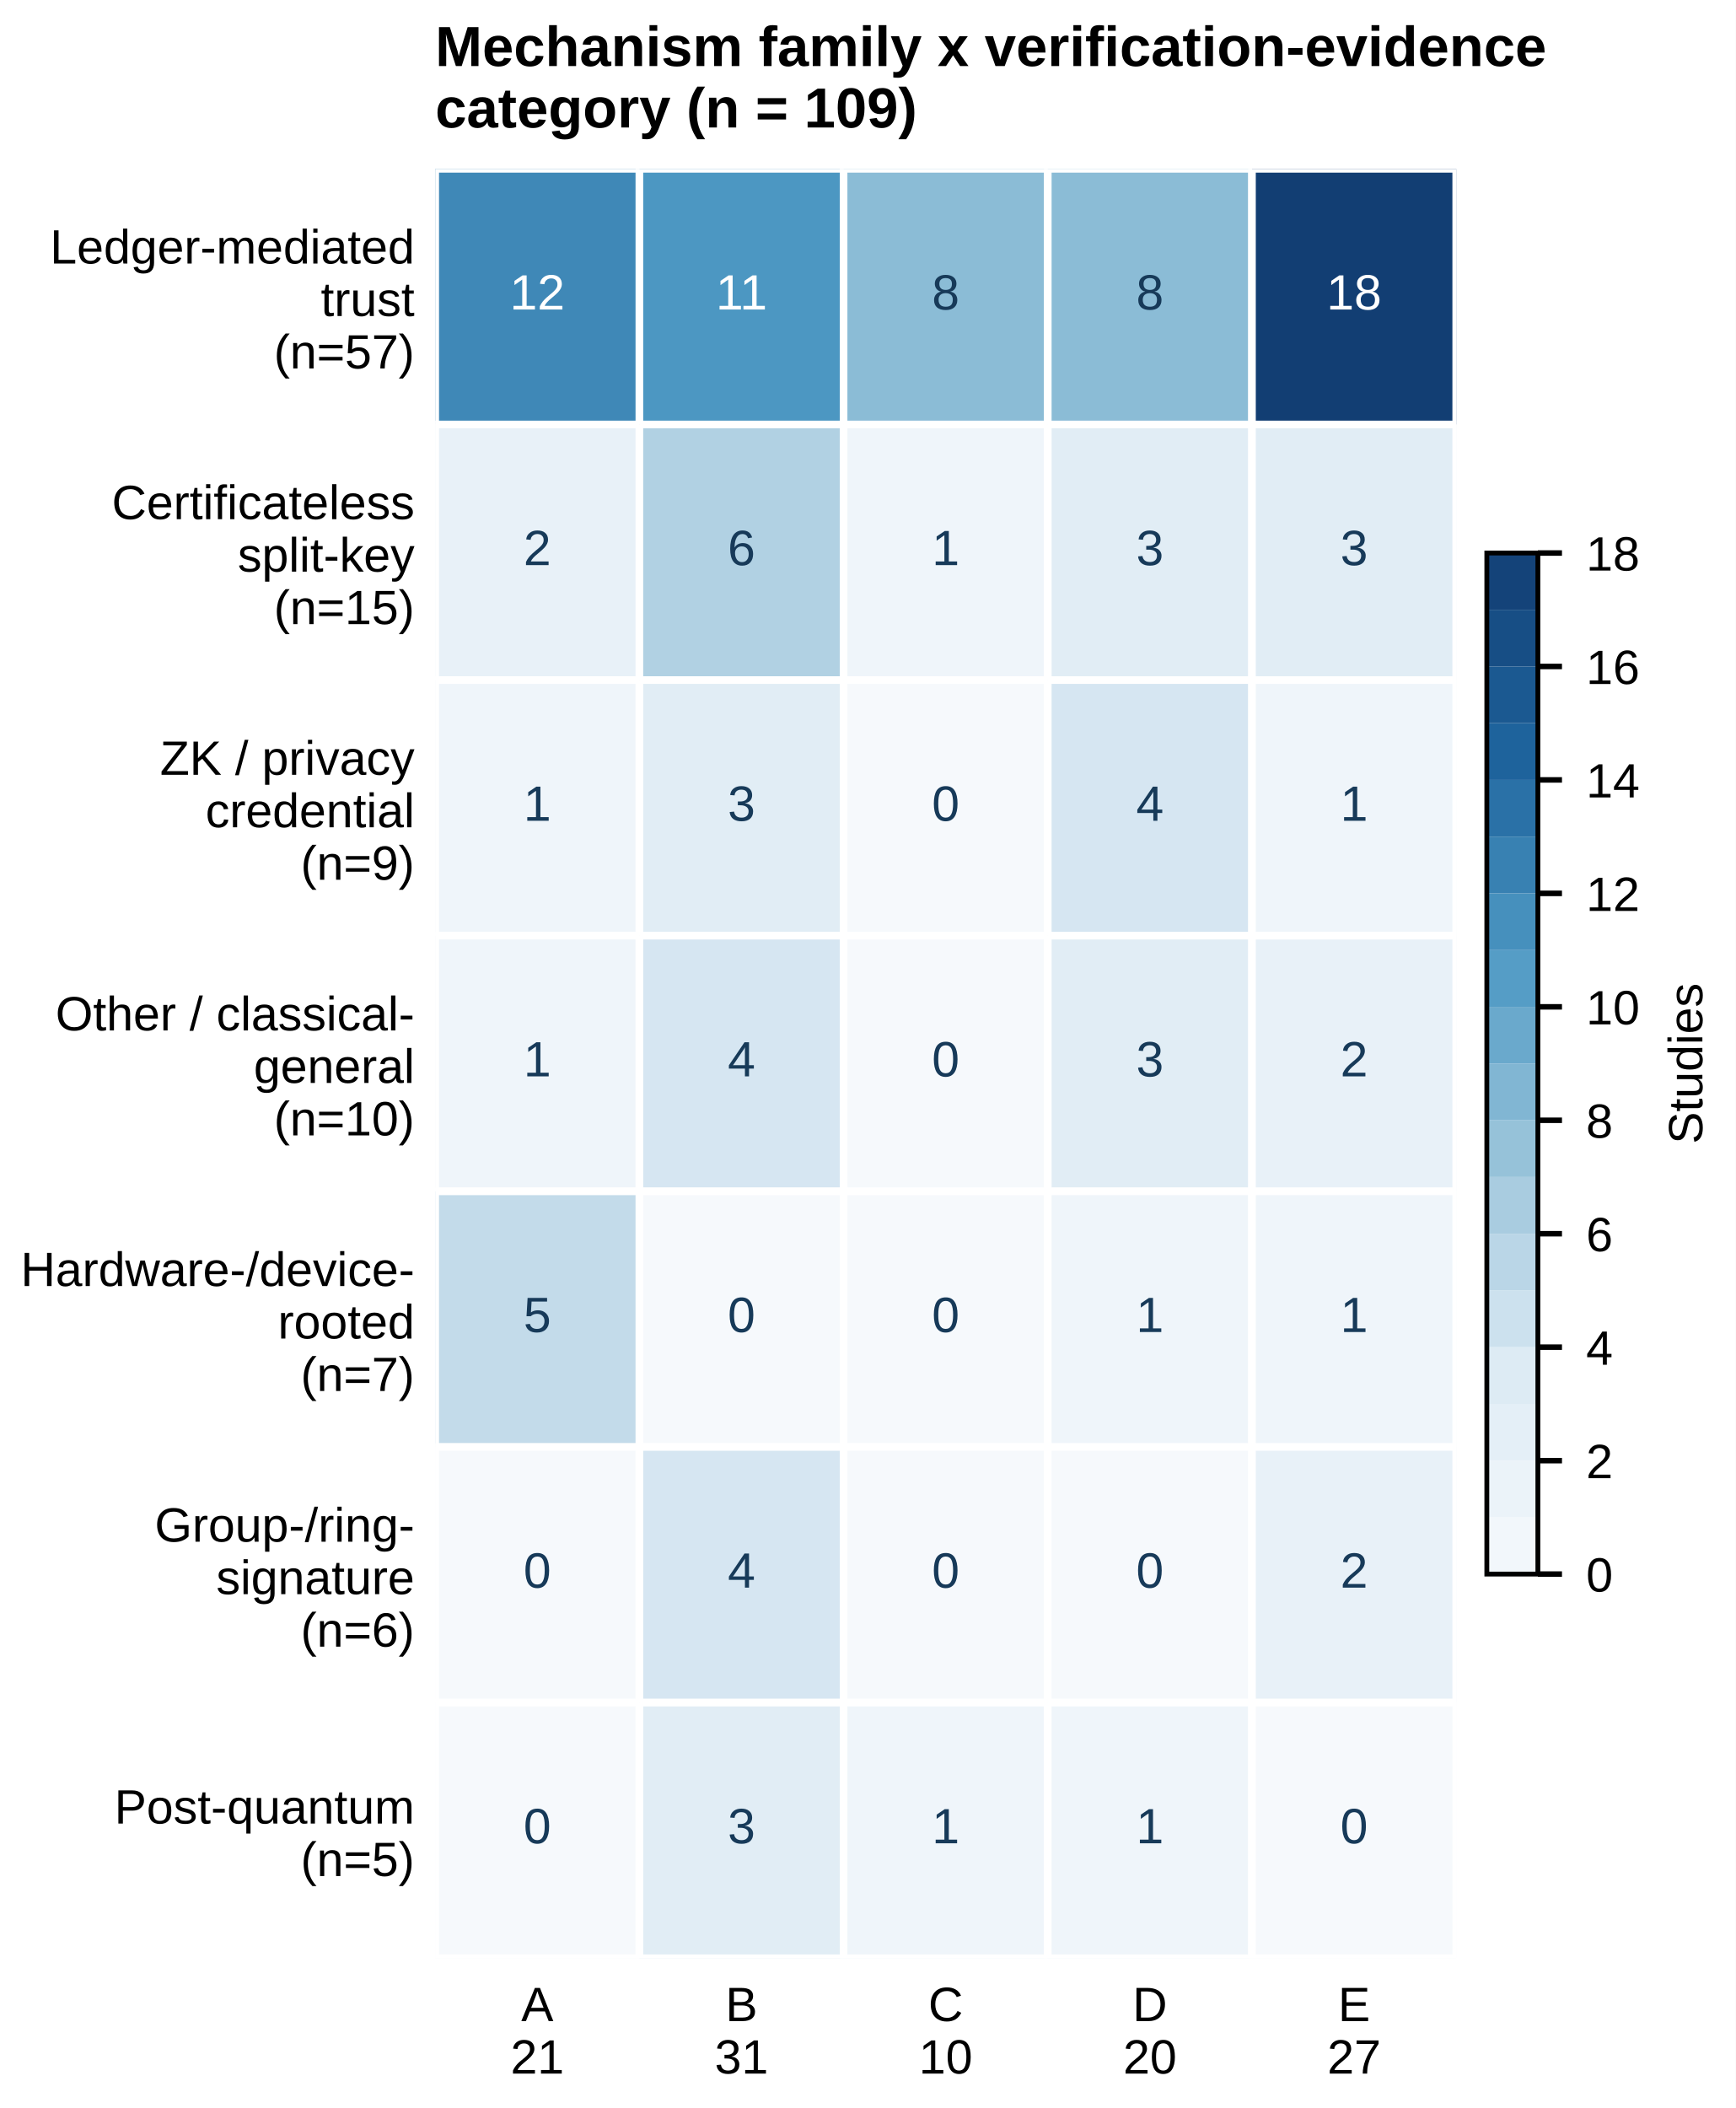
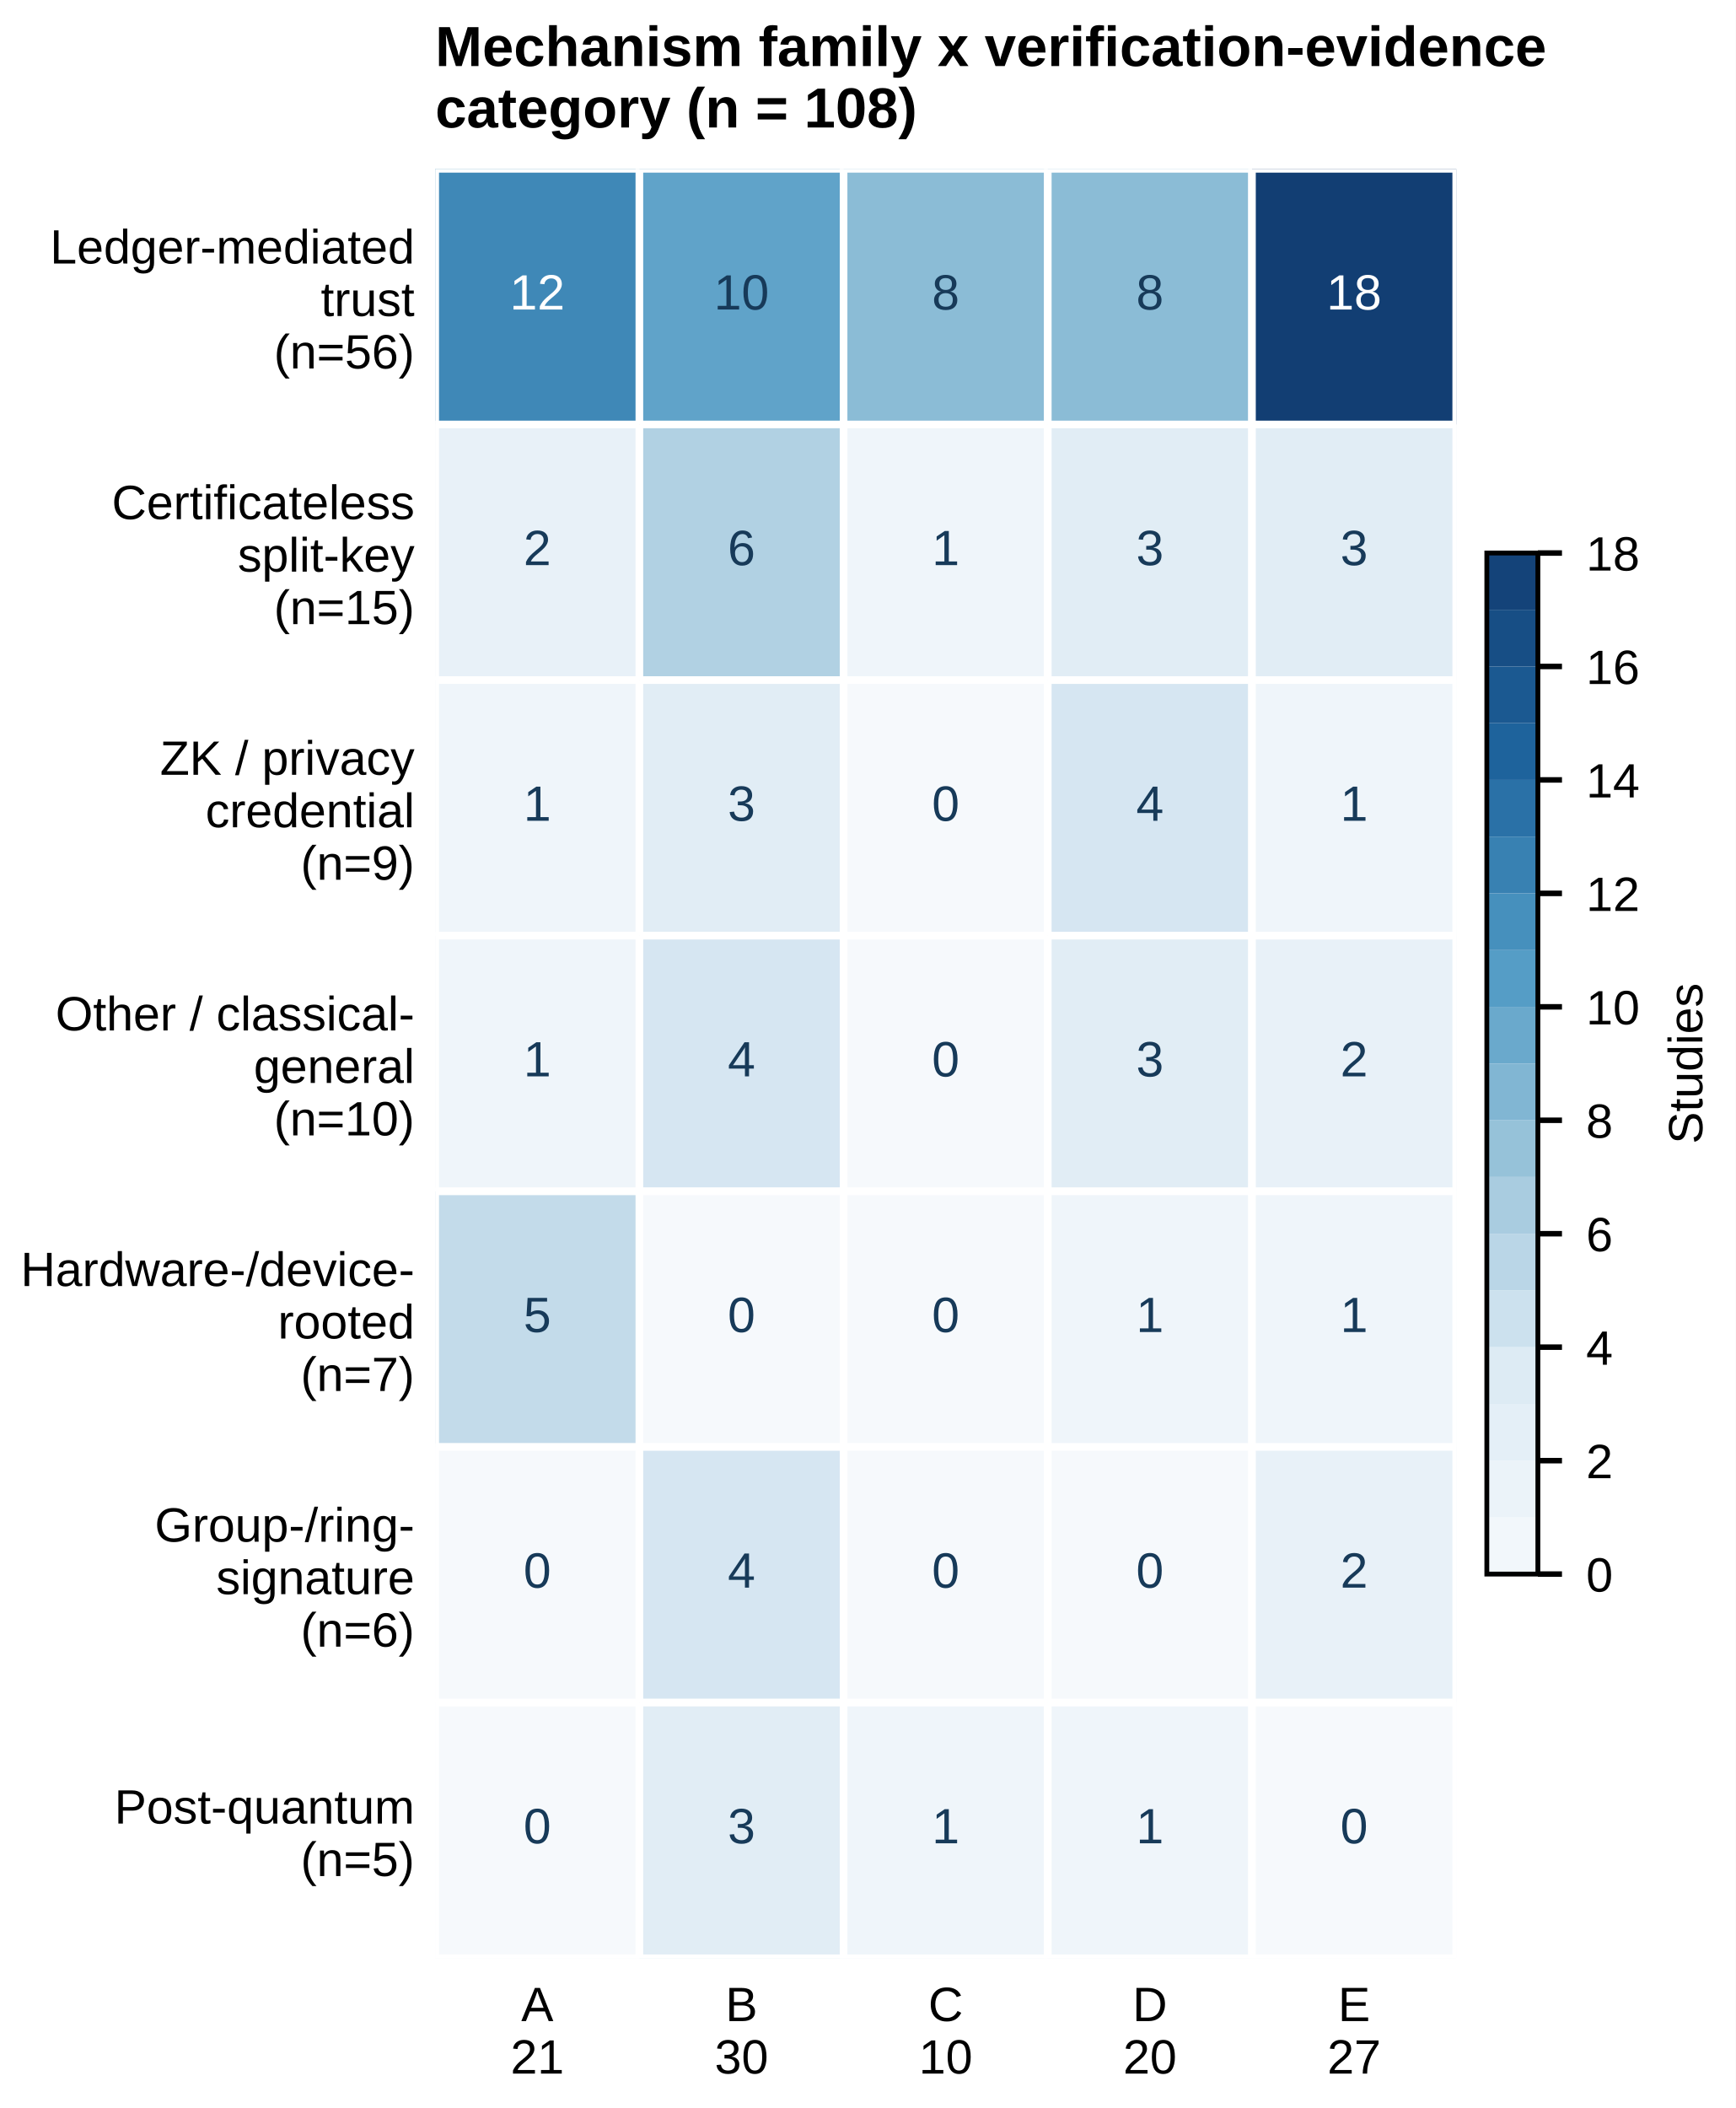
<svg xmlns="http://www.w3.org/2000/svg" xmlns:xlink="http://www.w3.org/1999/xlink" width="252pt" height="306pt" viewBox="0 0 252 306" version="1.1">
  <defs>
    <style type="text/css">*{stroke-linejoin: round; stroke-linecap: butt}</style>
  </defs>
  <g id="figure_1">
    <g id="patch_1">
      <path d="M 0 306  L 252 306  L 252 0  L 0 0  z " style="fill: #ffffff" />
    </g>
    <g id="axes_1">
      <g id="patch_2">
        <path d="M 63.183 284.262  L 211.401 284.262  L 211.401 24.51  L 63.183 24.51  z " style="fill: #ffffff" />
      </g>
      <g id="QuadMesh_1">
-         <path d="M 63.183 24.51  L 92.826 24.51  L 92.826 61.617  L 63.183 61.617  L 63.183 24.51  " clip-path="url(#p110457759c)" style="fill: #3f88b7; stroke: #ffffff; stroke-width: 1.1" />
-         <path d="M 92.826 24.51  L 122.47 24.51  L 122.47 61.617  L 92.826 61.617  L 92.826 24.51  " clip-path="url(#p110457759c)" style="fill: #4c97c2; stroke: #ffffff; stroke-width: 1.1" />
-         <path d="M 122.47 24.51  L 152.114 24.51  L 152.114 61.617  L 122.47 61.617  L 122.47 24.51  " clip-path="url(#p110457759c)" style="fill: #8bbcd6; stroke: #ffffff; stroke-width: 1.1" />
-         <path d="M 152.114 24.51  L 181.757 24.51  L 181.757 61.617  L 152.114 61.617  L 152.114 24.51  " clip-path="url(#p110457759c)" style="fill: #8bbcd6; stroke: #ffffff; stroke-width: 1.1" />
-         <path d="M 181.757 24.51  L 211.401 24.51  L 211.401 61.617  L 181.757 61.617  L 181.757 24.51  " clip-path="url(#p110457759c)" style="fill: #123e73; stroke: #ffffff; stroke-width: 1.1" />
-         <path d="M 63.183 61.617  L 92.826 61.617  L 92.826 98.725  L 63.183 98.725  L 63.183 61.617  " clip-path="url(#p110457759c)" style="fill: #e8f1f8; stroke: #ffffff; stroke-width: 1.1" />
-         <path d="M 92.826 61.617  L 122.47 61.617  L 122.47 98.725  L 92.826 98.725  L 92.826 61.617  " clip-path="url(#p110457759c)" style="fill: #b1d1e3; stroke: #ffffff; stroke-width: 1.1" />
-         <path d="M 122.47 61.617  L 152.114 61.617  L 152.114 98.725  L 122.47 98.725  L 122.47 61.617  " clip-path="url(#p110457759c)" style="fill: #eff5fa; stroke: #ffffff; stroke-width: 1.1" />
-         <path d="M 152.114 61.617  L 181.757 61.617  L 181.757 98.725  L 152.114 98.725  L 152.114 61.617  " clip-path="url(#p110457759c)" style="fill: #e1edf5; stroke: #ffffff; stroke-width: 1.1" />
-         <path d="M 181.757 61.617  L 211.401 61.617  L 211.401 98.725  L 181.757 98.725  L 181.757 61.617  " clip-path="url(#p110457759c)" style="fill: #e1edf5; stroke: #ffffff; stroke-width: 1.1" />
-         <path d="M 63.183 98.725  L 92.826 98.725  L 92.826 135.832  L 63.183 135.832  L 63.183 98.725  " clip-path="url(#p110457759c)" style="fill: #eff5fa; stroke: #ffffff; stroke-width: 1.1" />
-         <path d="M 92.826 98.725  L 122.47 98.725  L 122.47 135.832  L 92.826 135.832  L 92.826 98.725  " clip-path="url(#p110457759c)" style="fill: #e1edf5; stroke: #ffffff; stroke-width: 1.1" />
-         <path d="M 122.47 98.725  L 152.114 98.725  L 152.114 135.832  L 122.47 135.832  L 122.47 98.725  " clip-path="url(#p110457759c)" style="fill: #f6f9fc; stroke: #ffffff; stroke-width: 1.1" />
-         <path d="M 152.114 98.725  L 181.757 98.725  L 181.757 135.832  L 152.114 135.832  L 152.114 98.725  " clip-path="url(#p110457759c)" style="fill: #d6e6f2; stroke: #ffffff; stroke-width: 1.1" />
-         <path d="M 181.757 98.725  L 211.401 98.725  L 211.401 135.832  L 181.757 135.832  L 181.757 98.725  " clip-path="url(#p110457759c)" style="fill: #eff5fa; stroke: #ffffff; stroke-width: 1.1" />
-         <path d="M 63.183 135.832  L 92.826 135.832  L 92.826 172.94  L 63.183 172.94  L 63.183 135.832  " clip-path="url(#p110457759c)" style="fill: #eff5fa; stroke: #ffffff; stroke-width: 1.1" />
-         <path d="M 92.826 135.832  L 122.47 135.832  L 122.47 172.94  L 92.826 172.94  L 92.826 135.832  " clip-path="url(#p110457759c)" style="fill: #d6e6f2; stroke: #ffffff; stroke-width: 1.1" />
-         <path d="M 122.47 135.832  L 152.114 135.832  L 152.114 172.94  L 122.47 172.94  L 122.47 135.832  " clip-path="url(#p110457759c)" style="fill: #f6f9fc; stroke: #ffffff; stroke-width: 1.1" />
-         <path d="M 152.114 135.832  L 181.757 135.832  L 181.757 172.94  L 152.114 172.94  L 152.114 135.832  " clip-path="url(#p110457759c)" style="fill: #e1edf5; stroke: #ffffff; stroke-width: 1.1" />
-         <path d="M 181.757 135.832  L 211.401 135.832  L 211.401 172.94  L 181.757 172.94  L 181.757 135.832  " clip-path="url(#p110457759c)" style="fill: #e8f1f8; stroke: #ffffff; stroke-width: 1.1" />
-         <path d="M 63.183 172.94  L 92.826 172.94  L 92.826 210.047  L 63.183 210.047  L 63.183 172.94  " clip-path="url(#p110457759c)" style="fill: #c3dbea; stroke: #ffffff; stroke-width: 1.1" />
-         <path d="M 92.826 172.94  L 122.47 172.94  L 122.47 210.047  L 92.826 210.047  L 92.826 172.94  " clip-path="url(#p110457759c)" style="fill: #f6f9fc; stroke: #ffffff; stroke-width: 1.1" />
-         <path d="M 122.47 172.94  L 152.114 172.94  L 152.114 210.047  L 122.47 210.047  L 122.47 172.94  " clip-path="url(#p110457759c)" style="fill: #f6f9fc; stroke: #ffffff; stroke-width: 1.1" />
-         <path d="M 152.114 172.94  L 181.757 172.94  L 181.757 210.047  L 152.114 210.047  L 152.114 172.94  " clip-path="url(#p110457759c)" style="fill: #eff5fa; stroke: #ffffff; stroke-width: 1.1" />
-         <path d="M 181.757 172.94  L 211.401 172.94  L 211.401 210.047  L 181.757 210.047  L 181.757 172.94  " clip-path="url(#p110457759c)" style="fill: #eff5fa; stroke: #ffffff; stroke-width: 1.1" />
-         <path d="M 63.183 210.047  L 92.826 210.047  L 92.826 247.155  L 63.183 247.155  L 63.183 210.047  " clip-path="url(#p110457759c)" style="fill: #f6f9fc; stroke: #ffffff; stroke-width: 1.1" />
-         <path d="M 92.826 210.047  L 122.47 210.047  L 122.47 247.155  L 92.826 247.155  L 92.826 210.047  " clip-path="url(#p110457759c)" style="fill: #d6e6f2; stroke: #ffffff; stroke-width: 1.1" />
-         <path d="M 122.47 210.047  L 152.114 210.047  L 152.114 247.155  L 122.47 247.155  L 122.47 210.047  " clip-path="url(#p110457759c)" style="fill: #f6f9fc; stroke: #ffffff; stroke-width: 1.1" />
-         <path d="M 152.114 210.047  L 181.757 210.047  L 181.757 247.155  L 152.114 247.155  L 152.114 210.047  " clip-path="url(#p110457759c)" style="fill: #f6f9fc; stroke: #ffffff; stroke-width: 1.1" />
-         <path d="M 181.757 210.047  L 211.401 210.047  L 211.401 247.155  L 181.757 247.155  L 181.757 210.047  " clip-path="url(#p110457759c)" style="fill: #e8f1f8; stroke: #ffffff; stroke-width: 1.1" />
-         <path d="M 63.183 247.155  L 92.826 247.155  L 92.826 284.262  L 63.183 284.262  L 63.183 247.155  " clip-path="url(#p110457759c)" style="fill: #f6f9fc; stroke: #ffffff; stroke-width: 1.1" />
-         <path d="M 92.826 247.155  L 122.47 247.155  L 122.47 284.262  L 92.826 284.262  L 92.826 247.155  " clip-path="url(#p110457759c)" style="fill: #e1edf5; stroke: #ffffff; stroke-width: 1.1" />
-         <path d="M 122.47 247.155  L 152.114 247.155  L 152.114 284.262  L 122.47 284.262  L 122.47 247.155  " clip-path="url(#p110457759c)" style="fill: #eff5fa; stroke: #ffffff; stroke-width: 1.1" />
-         <path d="M 152.114 247.155  L 181.757 247.155  L 181.757 284.262  L 152.114 284.262  L 152.114 247.155  " clip-path="url(#p110457759c)" style="fill: #eff5fa; stroke: #ffffff; stroke-width: 1.1" />
-         <path d="M 181.757 247.155  L 211.401 247.155  L 211.401 284.262  L 181.757 284.262  L 181.757 247.155  " clip-path="url(#p110457759c)" style="fill: #f6f9fc; stroke: #ffffff; stroke-width: 1.1" />
+         <path d="M 63.183 24.51  L 92.826 24.51  L 92.826 61.617  L 63.183 61.617  L 63.183 24.51  " clip-path="url(#pf035fb8ca9)" style="fill: #3f88b7; stroke: #ffffff; stroke-width: 1.1" />
+         <path d="M 92.826 24.51  L 122.47 24.51  L 122.47 61.617  L 92.826 61.617  L 92.826 24.51  " clip-path="url(#pf035fb8ca9)" style="fill: #60a3c9; stroke: #ffffff; stroke-width: 1.1" />
+         <path d="M 122.47 24.51  L 152.114 24.51  L 152.114 61.617  L 122.47 61.617  L 122.47 24.51  " clip-path="url(#pf035fb8ca9)" style="fill: #8bbcd6; stroke: #ffffff; stroke-width: 1.1" />
+         <path d="M 152.114 24.51  L 181.757 24.51  L 181.757 61.617  L 152.114 61.617  L 152.114 24.51  " clip-path="url(#pf035fb8ca9)" style="fill: #8bbcd6; stroke: #ffffff; stroke-width: 1.1" />
+         <path d="M 181.757 24.51  L 211.401 24.51  L 211.401 61.617  L 181.757 61.617  L 181.757 24.51  " clip-path="url(#pf035fb8ca9)" style="fill: #123e73; stroke: #ffffff; stroke-width: 1.1" />
+         <path d="M 63.183 61.617  L 92.826 61.617  L 92.826 98.725  L 63.183 98.725  L 63.183 61.617  " clip-path="url(#pf035fb8ca9)" style="fill: #e8f1f8; stroke: #ffffff; stroke-width: 1.1" />
+         <path d="M 92.826 61.617  L 122.47 61.617  L 122.47 98.725  L 92.826 98.725  L 92.826 61.617  " clip-path="url(#pf035fb8ca9)" style="fill: #b1d1e3; stroke: #ffffff; stroke-width: 1.1" />
+         <path d="M 122.47 61.617  L 152.114 61.617  L 152.114 98.725  L 122.47 98.725  L 122.47 61.617  " clip-path="url(#pf035fb8ca9)" style="fill: #eff5fa; stroke: #ffffff; stroke-width: 1.1" />
+         <path d="M 152.114 61.617  L 181.757 61.617  L 181.757 98.725  L 152.114 98.725  L 152.114 61.617  " clip-path="url(#pf035fb8ca9)" style="fill: #e1edf5; stroke: #ffffff; stroke-width: 1.1" />
+         <path d="M 181.757 61.617  L 211.401 61.617  L 211.401 98.725  L 181.757 98.725  L 181.757 61.617  " clip-path="url(#pf035fb8ca9)" style="fill: #e1edf5; stroke: #ffffff; stroke-width: 1.1" />
+         <path d="M 63.183 98.725  L 92.826 98.725  L 92.826 135.832  L 63.183 135.832  L 63.183 98.725  " clip-path="url(#pf035fb8ca9)" style="fill: #eff5fa; stroke: #ffffff; stroke-width: 1.1" />
+         <path d="M 92.826 98.725  L 122.47 98.725  L 122.47 135.832  L 92.826 135.832  L 92.826 98.725  " clip-path="url(#pf035fb8ca9)" style="fill: #e1edf5; stroke: #ffffff; stroke-width: 1.1" />
+         <path d="M 122.47 98.725  L 152.114 98.725  L 152.114 135.832  L 122.47 135.832  L 122.47 98.725  " clip-path="url(#pf035fb8ca9)" style="fill: #f6f9fc; stroke: #ffffff; stroke-width: 1.1" />
+         <path d="M 152.114 98.725  L 181.757 98.725  L 181.757 135.832  L 152.114 135.832  L 152.114 98.725  " clip-path="url(#pf035fb8ca9)" style="fill: #d6e6f2; stroke: #ffffff; stroke-width: 1.1" />
+         <path d="M 181.757 98.725  L 211.401 98.725  L 211.401 135.832  L 181.757 135.832  L 181.757 98.725  " clip-path="url(#pf035fb8ca9)" style="fill: #eff5fa; stroke: #ffffff; stroke-width: 1.1" />
+         <path d="M 63.183 135.832  L 92.826 135.832  L 92.826 172.94  L 63.183 172.94  L 63.183 135.832  " clip-path="url(#pf035fb8ca9)" style="fill: #eff5fa; stroke: #ffffff; stroke-width: 1.1" />
+         <path d="M 92.826 135.832  L 122.47 135.832  L 122.47 172.94  L 92.826 172.94  L 92.826 135.832  " clip-path="url(#pf035fb8ca9)" style="fill: #d6e6f2; stroke: #ffffff; stroke-width: 1.1" />
+         <path d="M 122.47 135.832  L 152.114 135.832  L 152.114 172.94  L 122.47 172.94  L 122.47 135.832  " clip-path="url(#pf035fb8ca9)" style="fill: #f6f9fc; stroke: #ffffff; stroke-width: 1.1" />
+         <path d="M 152.114 135.832  L 181.757 135.832  L 181.757 172.94  L 152.114 172.94  L 152.114 135.832  " clip-path="url(#pf035fb8ca9)" style="fill: #e1edf5; stroke: #ffffff; stroke-width: 1.1" />
+         <path d="M 181.757 135.832  L 211.401 135.832  L 211.401 172.94  L 181.757 172.94  L 181.757 135.832  " clip-path="url(#pf035fb8ca9)" style="fill: #e8f1f8; stroke: #ffffff; stroke-width: 1.1" />
+         <path d="M 63.183 172.94  L 92.826 172.94  L 92.826 210.047  L 63.183 210.047  L 63.183 172.94  " clip-path="url(#pf035fb8ca9)" style="fill: #c3dbea; stroke: #ffffff; stroke-width: 1.1" />
+         <path d="M 92.826 172.94  L 122.47 172.94  L 122.47 210.047  L 92.826 210.047  L 92.826 172.94  " clip-path="url(#pf035fb8ca9)" style="fill: #f6f9fc; stroke: #ffffff; stroke-width: 1.1" />
+         <path d="M 122.47 172.94  L 152.114 172.94  L 152.114 210.047  L 122.47 210.047  L 122.47 172.94  " clip-path="url(#pf035fb8ca9)" style="fill: #f6f9fc; stroke: #ffffff; stroke-width: 1.1" />
+         <path d="M 152.114 172.94  L 181.757 172.94  L 181.757 210.047  L 152.114 210.047  L 152.114 172.94  " clip-path="url(#pf035fb8ca9)" style="fill: #eff5fa; stroke: #ffffff; stroke-width: 1.1" />
+         <path d="M 181.757 172.94  L 211.401 172.94  L 211.401 210.047  L 181.757 210.047  L 181.757 172.94  " clip-path="url(#pf035fb8ca9)" style="fill: #eff5fa; stroke: #ffffff; stroke-width: 1.1" />
+         <path d="M 63.183 210.047  L 92.826 210.047  L 92.826 247.155  L 63.183 247.155  L 63.183 210.047  " clip-path="url(#pf035fb8ca9)" style="fill: #f6f9fc; stroke: #ffffff; stroke-width: 1.1" />
+         <path d="M 92.826 210.047  L 122.47 210.047  L 122.47 247.155  L 92.826 247.155  L 92.826 210.047  " clip-path="url(#pf035fb8ca9)" style="fill: #d6e6f2; stroke: #ffffff; stroke-width: 1.1" />
+         <path d="M 122.47 210.047  L 152.114 210.047  L 152.114 247.155  L 122.47 247.155  L 122.47 210.047  " clip-path="url(#pf035fb8ca9)" style="fill: #f6f9fc; stroke: #ffffff; stroke-width: 1.1" />
+         <path d="M 152.114 210.047  L 181.757 210.047  L 181.757 247.155  L 152.114 247.155  L 152.114 210.047  " clip-path="url(#pf035fb8ca9)" style="fill: #f6f9fc; stroke: #ffffff; stroke-width: 1.1" />
+         <path d="M 181.757 210.047  L 211.401 210.047  L 211.401 247.155  L 181.757 247.155  L 181.757 210.047  " clip-path="url(#pf035fb8ca9)" style="fill: #e8f1f8; stroke: #ffffff; stroke-width: 1.1" />
+         <path d="M 63.183 247.155  L 92.826 247.155  L 92.826 284.262  L 63.183 284.262  L 63.183 247.155  " clip-path="url(#pf035fb8ca9)" style="fill: #f6f9fc; stroke: #ffffff; stroke-width: 1.1" />
+         <path d="M 92.826 247.155  L 122.47 247.155  L 122.47 284.262  L 92.826 284.262  L 92.826 247.155  " clip-path="url(#pf035fb8ca9)" style="fill: #e1edf5; stroke: #ffffff; stroke-width: 1.1" />
+         <path d="M 122.47 247.155  L 152.114 247.155  L 152.114 284.262  L 122.47 284.262  L 122.47 247.155  " clip-path="url(#pf035fb8ca9)" style="fill: #eff5fa; stroke: #ffffff; stroke-width: 1.1" />
+         <path d="M 152.114 247.155  L 181.757 247.155  L 181.757 284.262  L 152.114 284.262  L 152.114 247.155  " clip-path="url(#pf035fb8ca9)" style="fill: #eff5fa; stroke: #ffffff; stroke-width: 1.1" />
+         <path d="M 181.757 247.155  L 211.401 247.155  L 211.401 284.262  L 181.757 284.262  L 181.757 247.155  " clip-path="url(#pf035fb8ca9)" style="fill: #f6f9fc; stroke: #ffffff; stroke-width: 1.1" />
      </g>
      <g id="matplotlib.axis_1">
        <g id="xtick_1">
          <g id="line2d_1" />
          <g id="text_1">
            <text style="font-size: 7px; font-family: 'Arial', 'Helvetica', 'DejaVu Sans', sans-serif" transform="translate(75.66982 293.3833)">A</text>
            <text style="font-size: 7px; font-family: 'Arial', 'Helvetica', 'DejaVu Sans', sans-serif" transform="translate(74.11177 301.002)">21</text>
          </g>
        </g>
        <g id="xtick_2">
          <g id="line2d_2" />
          <g id="text_2">
            <text style="font-size: 7px; font-family: 'Arial', 'Helvetica', 'DejaVu Sans', sans-serif" transform="translate(105.3135 293.3833)">B</text>
-             <text style="font-size: 7px; font-family: 'Arial', 'Helvetica', 'DejaVu Sans', sans-serif" transform="translate(103.7555 301.002)">31</text>
+             <text style="font-size: 7px; font-family: 'Arial', 'Helvetica', 'DejaVu Sans', sans-serif" transform="translate(103.7555 301.002)">30</text>
          </g>
        </g>
        <g id="xtick_3">
          <g id="line2d_3" />
          <g id="text_3">
            <text style="font-size: 7px; font-family: 'Arial', 'Helvetica', 'DejaVu Sans', sans-serif" transform="translate(134.7642 293.3833)">C</text>
            <text style="font-size: 7px; font-family: 'Arial', 'Helvetica', 'DejaVu Sans', sans-serif" transform="translate(133.3992 301.002)">10</text>
          </g>
        </g>
        <g id="xtick_4">
          <g id="line2d_4" />
          <g id="text_4">
            <text style="font-size: 7px; font-family: 'Arial', 'Helvetica', 'DejaVu Sans', sans-serif" transform="translate(164.4078 293.3833)">D</text>
            <text style="font-size: 7px; font-family: 'Arial', 'Helvetica', 'DejaVu Sans', sans-serif" transform="translate(163.0428 301.002)">20</text>
          </g>
        </g>
        <g id="xtick_5">
          <g id="line2d_5" />
          <g id="text_5">
            <text style="font-size: 7px; font-family: 'Arial', 'Helvetica', 'DejaVu Sans', sans-serif" transform="translate(194.2446 293.3833)">E</text>
            <text style="font-size: 7px; font-family: 'Arial', 'Helvetica', 'DejaVu Sans', sans-serif" transform="translate(192.6865 301.002)">27</text>
          </g>
        </g>
      </g>
      <g id="matplotlib.axis_2">
        <g id="ytick_1">
          <g id="line2d_6" />
          <g id="text_6">
            <text style="font-size: 7px; font-family: 'Arial', 'Helvetica', 'DejaVu Sans', sans-serif" transform="translate(7.263678 38.25502)">Ledger-mediated</text>
            <text style="font-size: 7px; font-family: 'Arial', 'Helvetica', 'DejaVu Sans', sans-serif" transform="translate(46.56977 45.8738)">trust</text>
-             <text style="font-size: 7px; font-family: 'Arial', 'Helvetica', 'DejaVu Sans', sans-serif" transform="translate(39.75462 53.49246)">(n=57)</text>
+             <text style="font-size: 7px; font-family: 'Arial', 'Helvetica', 'DejaVu Sans', sans-serif" transform="translate(39.75462 53.49246)">(n=56)</text>
          </g>
        </g>
        <g id="ytick_2">
          <g id="line2d_7" />
          <g id="text_7">
            <text style="font-size: 7px; font-family: 'Arial', 'Helvetica', 'DejaVu Sans', sans-serif" transform="translate(16.22586 75.36258)">Certificateless</text>
            <text style="font-size: 7px; font-family: 'Arial', 'Helvetica', 'DejaVu Sans', sans-serif" transform="translate(34.51118 82.98123)">split-key</text>
            <text style="font-size: 7px; font-family: 'Arial', 'Helvetica', 'DejaVu Sans', sans-serif" transform="translate(39.75462 90.60002)">(n=15)</text>
          </g>
        </g>
        <g id="ytick_3">
          <g id="line2d_8" />
          <g id="text_8">
            <text style="font-size: 7px; font-family: 'Arial', 'Helvetica', 'DejaVu Sans', sans-serif" transform="translate(23.23243 112.4701)">ZK / privacy</text>
            <text style="font-size: 7px; font-family: 'Arial', 'Helvetica', 'DejaVu Sans', sans-serif" transform="translate(29.83321 120.0889)">credential</text>
            <text style="font-size: 7px; font-family: 'Arial', 'Helvetica', 'DejaVu Sans', sans-serif" transform="translate(43.64727 127.7076)">(n=9)</text>
          </g>
        </g>
        <g id="ytick_4">
          <g id="line2d_9" />
          <g id="text_9">
            <text style="font-size: 7px; font-family: 'Arial', 'Helvetica', 'DejaVu Sans', sans-serif" transform="translate(8.061021 149.5797)">Other / classical-</text>
            <text style="font-size: 7px; font-family: 'Arial', 'Helvetica', 'DejaVu Sans', sans-serif" transform="translate(36.83321 157.1983)">general</text>
            <text style="font-size: 7px; font-family: 'Arial', 'Helvetica', 'DejaVu Sans', sans-serif" transform="translate(39.75462 164.8171)">(n=10)</text>
          </g>
        </g>
        <g id="ytick_5">
          <g id="line2d_10" />
          <g id="text_10">
            <text style="font-size: 7px; font-family: 'Arial', 'Helvetica', 'DejaVu Sans', sans-serif" transform="translate(3.00024 186.6853)">Hardware-/device-</text>
            <text style="font-size: 7px; font-family: 'Arial', 'Helvetica', 'DejaVu Sans', sans-serif" transform="translate(40.33649 194.304)">rooted</text>
            <text style="font-size: 7px; font-family: 'Arial', 'Helvetica', 'DejaVu Sans', sans-serif" transform="translate(43.64727 201.9226)">(n=7)</text>
          </g>
        </g>
        <g id="ytick_6">
          <g id="line2d_11" />
          <g id="text_11">
            <text style="font-size: 7px; font-family: 'Arial', 'Helvetica', 'DejaVu Sans', sans-serif" transform="translate(22.45149 223.7928)">Group-/ring-</text>
            <text style="font-size: 7px; font-family: 'Arial', 'Helvetica', 'DejaVu Sans', sans-serif" transform="translate(31.38852 231.4115)">signature</text>
            <text style="font-size: 7px; font-family: 'Arial', 'Helvetica', 'DejaVu Sans', sans-serif" transform="translate(43.64727 239.0303)">(n=6)</text>
          </g>
        </g>
        <g id="ytick_7">
          <g id="line2d_12" />
          <g id="text_12">
            <text style="font-size: 7px; font-family: 'Arial', 'Helvetica', 'DejaVu Sans', sans-serif" transform="translate(16.60649 264.7098)">Post-quantum</text>
            <text style="font-size: 7px; font-family: 'Arial', 'Helvetica', 'DejaVu Sans', sans-serif" transform="translate(43.64727 272.3284)">(n=5)</text>
          </g>
        </g>
      </g>
      <g id="text_13">
        <text style="font-size: 7.2px; font-family: 'Arial', 'Helvetica', 'DejaVu Sans', sans-serif; text-anchor: middle; fill: #ffffff" x="78.004" y="44.927" transform="rotate(-0 78.00443 44.92659)">12</text>
      </g>
      <g id="text_14">
-         <text style="font-size: 7.2px; font-family: 'Arial', 'Helvetica', 'DejaVu Sans', sans-serif; text-anchor: middle; fill: #ffffff" x="107.648" y="44.927" transform="rotate(-0 107.6481 44.92659)">11</text>
+         <text style="font-size: 7.2px; font-family: 'Arial', 'Helvetica', 'DejaVu Sans', sans-serif; text-anchor: middle; fill: #173a59" x="107.648" y="44.927" transform="rotate(-0 107.6481 44.92659)">10</text>
      </g>
      <g id="text_15">
        <text style="font-size: 7.2px; font-family: 'Arial', 'Helvetica', 'DejaVu Sans', sans-serif; text-anchor: middle; fill: #173a59" x="137.292" y="44.927" transform="rotate(-0 137.2918 44.92659)">8</text>
      </g>
      <g id="text_16">
        <text style="font-size: 7.2px; font-family: 'Arial', 'Helvetica', 'DejaVu Sans', sans-serif; text-anchor: middle; fill: #173a59" x="166.936" y="44.927" transform="rotate(-0 166.9355 44.92659)">8</text>
      </g>
      <g id="text_17">
        <text style="font-size: 7.2px; font-family: 'Arial', 'Helvetica', 'DejaVu Sans', sans-serif; text-anchor: middle; fill: #ffffff" x="196.579" y="44.927" transform="rotate(-0 196.5792 44.92659)">18</text>
      </g>
      <g id="text_18">
        <text style="font-size: 7.2px; font-family: 'Arial', 'Helvetica', 'DejaVu Sans', sans-serif; text-anchor: middle; fill: #173a59" x="78.004" y="82.034" transform="rotate(-0 78.00443 82.03415)">2</text>
      </g>
      <g id="text_19">
        <text style="font-size: 7.2px; font-family: 'Arial', 'Helvetica', 'DejaVu Sans', sans-serif; text-anchor: middle; fill: #173a59" x="107.648" y="82.034" transform="rotate(-0 107.6481 82.03415)">6</text>
      </g>
      <g id="text_20">
        <text style="font-size: 7.2px; font-family: 'Arial', 'Helvetica', 'DejaVu Sans', sans-serif; text-anchor: middle; fill: #173a59" x="137.292" y="82.034" transform="rotate(-0 137.2918 82.03415)">1</text>
      </g>
      <g id="text_21">
        <text style="font-size: 7.2px; font-family: 'Arial', 'Helvetica', 'DejaVu Sans', sans-serif; text-anchor: middle; fill: #173a59" x="166.936" y="82.034" transform="rotate(-0 166.9355 82.03415)">3</text>
      </g>
      <g id="text_22">
        <text style="font-size: 7.2px; font-family: 'Arial', 'Helvetica', 'DejaVu Sans', sans-serif; text-anchor: middle; fill: #173a59" x="196.579" y="82.034" transform="rotate(-0 196.5792 82.03415)">3</text>
      </g>
      <g id="text_23">
        <text style="font-size: 7.2px; font-family: 'Arial', 'Helvetica', 'DejaVu Sans', sans-serif; text-anchor: middle; fill: #173a59" x="78.004" y="119.142" transform="rotate(-0 78.00443 119.1417)">1</text>
      </g>
      <g id="text_24">
        <text style="font-size: 7.2px; font-family: 'Arial', 'Helvetica', 'DejaVu Sans', sans-serif; text-anchor: middle; fill: #173a59" x="107.648" y="119.142" transform="rotate(-0 107.6481 119.1417)">3</text>
      </g>
      <g id="text_25">
        <text style="font-size: 7.2px; font-family: 'Arial', 'Helvetica', 'DejaVu Sans', sans-serif; text-anchor: middle; fill: #173a59" x="137.292" y="119.142" transform="rotate(-0 137.2918 119.1417)">0</text>
      </g>
      <g id="text_26">
        <text style="font-size: 7.2px; font-family: 'Arial', 'Helvetica', 'DejaVu Sans', sans-serif; text-anchor: middle; fill: #173a59" x="166.936" y="119.142" transform="rotate(-0 166.9355 119.1417)">4</text>
      </g>
      <g id="text_27">
        <text style="font-size: 7.2px; font-family: 'Arial', 'Helvetica', 'DejaVu Sans', sans-serif; text-anchor: middle; fill: #173a59" x="196.579" y="119.142" transform="rotate(-0 196.5792 119.1417)">1</text>
      </g>
      <g id="text_28">
        <text style="font-size: 7.2px; font-family: 'Arial', 'Helvetica', 'DejaVu Sans', sans-serif; text-anchor: middle; fill: #173a59" x="78.004" y="156.249" transform="rotate(-0 78.00443 156.2493)">1</text>
      </g>
      <g id="text_29">
        <text style="font-size: 7.2px; font-family: 'Arial', 'Helvetica', 'DejaVu Sans', sans-serif; text-anchor: middle; fill: #173a59" x="107.648" y="156.249" transform="rotate(-0 107.6481 156.2493)">4</text>
      </g>
      <g id="text_30">
        <text style="font-size: 7.2px; font-family: 'Arial', 'Helvetica', 'DejaVu Sans', sans-serif; text-anchor: middle; fill: #173a59" x="137.292" y="156.249" transform="rotate(-0 137.2918 156.2493)">0</text>
      </g>
      <g id="text_31">
        <text style="font-size: 7.2px; font-family: 'Arial', 'Helvetica', 'DejaVu Sans', sans-serif; text-anchor: middle; fill: #173a59" x="166.936" y="156.249" transform="rotate(-0 166.9355 156.2493)">3</text>
      </g>
      <g id="text_32">
        <text style="font-size: 7.2px; font-family: 'Arial', 'Helvetica', 'DejaVu Sans', sans-serif; text-anchor: middle; fill: #173a59" x="196.579" y="156.249" transform="rotate(-0 196.5792 156.2493)">2</text>
      </g>
      <g id="text_33">
        <text style="font-size: 7.2px; font-family: 'Arial', 'Helvetica', 'DejaVu Sans', sans-serif; text-anchor: middle; fill: #173a59" x="78.004" y="193.357" transform="rotate(-0 78.00443 193.3568)">5</text>
      </g>
      <g id="text_34">
        <text style="font-size: 7.2px; font-family: 'Arial', 'Helvetica', 'DejaVu Sans', sans-serif; text-anchor: middle; fill: #173a59" x="107.648" y="193.357" transform="rotate(-0 107.6481 193.3568)">0</text>
      </g>
      <g id="text_35">
        <text style="font-size: 7.2px; font-family: 'Arial', 'Helvetica', 'DejaVu Sans', sans-serif; text-anchor: middle; fill: #173a59" x="137.292" y="193.357" transform="rotate(-0 137.2918 193.3568)">0</text>
      </g>
      <g id="text_36">
        <text style="font-size: 7.2px; font-family: 'Arial', 'Helvetica', 'DejaVu Sans', sans-serif; text-anchor: middle; fill: #173a59" x="166.936" y="193.357" transform="rotate(-0 166.9355 193.3568)">1</text>
      </g>
      <g id="text_37">
        <text style="font-size: 7.2px; font-family: 'Arial', 'Helvetica', 'DejaVu Sans', sans-serif; text-anchor: middle; fill: #173a59" x="196.579" y="193.357" transform="rotate(-0 196.5792 193.3568)">1</text>
      </g>
      <g id="text_38">
        <text style="font-size: 7.2px; font-family: 'Arial', 'Helvetica', 'DejaVu Sans', sans-serif; text-anchor: middle; fill: #173a59" x="78.004" y="230.464" transform="rotate(-0 78.00443 230.4644)">0</text>
      </g>
      <g id="text_39">
        <text style="font-size: 7.2px; font-family: 'Arial', 'Helvetica', 'DejaVu Sans', sans-serif; text-anchor: middle; fill: #173a59" x="107.648" y="230.464" transform="rotate(-0 107.6481 230.4644)">4</text>
      </g>
      <g id="text_40">
        <text style="font-size: 7.2px; font-family: 'Arial', 'Helvetica', 'DejaVu Sans', sans-serif; text-anchor: middle; fill: #173a59" x="137.292" y="230.464" transform="rotate(-0 137.2918 230.4644)">0</text>
      </g>
      <g id="text_41">
        <text style="font-size: 7.2px; font-family: 'Arial', 'Helvetica', 'DejaVu Sans', sans-serif; text-anchor: middle; fill: #173a59" x="166.936" y="230.464" transform="rotate(-0 166.9355 230.4644)">0</text>
      </g>
      <g id="text_42">
        <text style="font-size: 7.2px; font-family: 'Arial', 'Helvetica', 'DejaVu Sans', sans-serif; text-anchor: middle; fill: #173a59" x="196.579" y="230.464" transform="rotate(-0 196.5792 230.4644)">2</text>
      </g>
      <g id="text_43">
        <text style="font-size: 7.2px; font-family: 'Arial', 'Helvetica', 'DejaVu Sans', sans-serif; text-anchor: middle; fill: #173a59" x="78.004" y="267.572" transform="rotate(-0 78.00443 267.572)">0</text>
      </g>
      <g id="text_44">
        <text style="font-size: 7.2px; font-family: 'Arial', 'Helvetica', 'DejaVu Sans', sans-serif; text-anchor: middle; fill: #173a59" x="107.648" y="267.572" transform="rotate(-0 107.6481 267.572)">3</text>
      </g>
      <g id="text_45">
        <text style="font-size: 7.2px; font-family: 'Arial', 'Helvetica', 'DejaVu Sans', sans-serif; text-anchor: middle; fill: #173a59" x="137.292" y="267.572" transform="rotate(-0 137.2918 267.572)">1</text>
      </g>
      <g id="text_46">
        <text style="font-size: 7.2px; font-family: 'Arial', 'Helvetica', 'DejaVu Sans', sans-serif; text-anchor: middle; fill: #173a59" x="166.936" y="267.572" transform="rotate(-0 166.9355 267.572)">1</text>
      </g>
      <g id="text_47">
        <text style="font-size: 7.2px; font-family: 'Arial', 'Helvetica', 'DejaVu Sans', sans-serif; text-anchor: middle; fill: #173a59" x="196.579" y="267.572" transform="rotate(-0 196.5792 267.572)">0</text>
      </g>
      <g id="text_48">
        <text style="font-weight: 700; font-size: 8.2px; font-family: 'Arial', 'Helvetica', 'DejaVu Sans', sans-serif" transform="translate(63.18258 9.584664)">Mechanism family x verification-evidence</text>
-         <text style="font-weight: 700; font-size: 8.2px; font-family: 'Arial', 'Helvetica', 'DejaVu Sans', sans-serif" transform="translate(63.18258 18.50953)">category (n = 109)</text>
+         <text style="font-weight: 700; font-size: 8.2px; font-family: 'Arial', 'Helvetica', 'DejaVu Sans', sans-serif" transform="translate(63.18258 18.50953)">category (n = 108)</text>
      </g>
    </g>
    <g id="axes_2">
      <g id="patch_3">
        <path d="M 215.848 228.495  L 223.259 228.495  L 223.259 80.277  L 215.848 80.277  z " style="fill: #ffffff" />
      </g>
      <g id="QuadMesh_2">
-         <path d="M 215.848 228.495  L 223.259 228.495  L 223.259 220.261  L 215.848 220.261  L 215.848 228.495  " clip-path="url(#p504d72829d)" style="fill: #f2f7fb" />
-         <path d="M 215.848 220.261  L 223.259 220.261  L 223.259 212.027  L 215.848 212.027  L 215.848 220.261  " clip-path="url(#p504d72829d)" style="fill: #ebf3f9" />
-         <path d="M 215.848 212.027  L 223.259 212.027  L 223.259 203.792  L 215.848 203.792  L 215.848 212.027  " clip-path="url(#p504d72829d)" style="fill: #e4eff7" />
-         <path d="M 215.848 203.792  L 223.259 203.792  L 223.259 195.558  L 215.848 195.558  L 215.848 203.792  " clip-path="url(#p504d72829d)" style="fill: #ddebf4" />
-         <path d="M 215.848 195.558  L 223.259 195.558  L 223.259 187.323  L 215.848 187.323  L 215.848 195.558  " clip-path="url(#p504d72829d)" style="fill: #cce1ee" />
-         <path d="M 215.848 187.323  L 223.259 187.323  L 223.259 179.089  L 215.848 179.089  L 215.848 187.323  " clip-path="url(#p504d72829d)" style="fill: #bad6e7" />
-         <path d="M 215.848 179.089  L 223.259 179.089  L 223.259 170.855  L 215.848 170.855  L 215.848 179.089  " clip-path="url(#p504d72829d)" style="fill: #a9cce0" />
-         <path d="M 215.848 170.855  L 223.259 170.855  L 223.259 162.62  L 215.848 162.62  L 215.848 170.855  " clip-path="url(#p504d72829d)" style="fill: #96c2d9" />
-         <path d="M 215.848 162.62  L 223.259 162.62  L 223.259 154.386  L 215.848 154.386  L 215.848 162.62  " clip-path="url(#p504d72829d)" style="fill: #81b6d3" />
-         <path d="M 215.848 154.386  L 223.259 154.386  L 223.259 146.152  L 215.848 146.152  L 215.848 154.386  " clip-path="url(#p504d72829d)" style="fill: #6aa9cc" />
-         <path d="M 215.848 146.152  L 223.259 146.152  L 223.259 137.917  L 215.848 137.917  L 215.848 146.152  " clip-path="url(#p504d72829d)" style="fill: #559dc6" />
-         <path d="M 215.848 137.917  L 223.259 137.917  L 223.259 129.683  L 215.848 129.683  L 215.848 137.917  " clip-path="url(#p504d72829d)" style="fill: #4690bd" />
-         <path d="M 215.848 129.683  L 223.259 129.683  L 223.259 121.449  L 215.848 121.449  L 215.848 129.683  " clip-path="url(#p504d72829d)" style="fill: #3881b2" />
-         <path d="M 215.848 121.449  L 223.259 121.449  L 223.259 113.214  L 215.848 113.214  L 215.848 121.449  " clip-path="url(#p504d72829d)" style="fill: #2a71a7" />
-         <path d="M 215.848 113.214  L 223.259 113.214  L 223.259 104.98  L 215.848 104.98  L 215.848 113.214  " clip-path="url(#p504d72829d)" style="fill: #1e639c" />
-         <path d="M 215.848 104.98  L 223.259 104.98  L 223.259 96.745  L 215.848 96.745  L 215.848 104.98  " clip-path="url(#p504d72829d)" style="fill: #1b5991" />
-         <path d="M 215.848 96.745  L 223.259 96.745  L 223.259 88.511  L 215.848 88.511  L 215.848 96.745  " clip-path="url(#p504d72829d)" style="fill: #174e85" />
-         <path d="M 215.848 88.511  L 223.259 88.511  L 223.259 80.277  L 215.848 80.277  L 215.848 88.511  " clip-path="url(#p504d72829d)" style="fill: #144379" />
+         <path d="M 215.848 228.495  L 223.259 228.495  L 223.259 220.261  L 215.848 220.261  L 215.848 228.495  " clip-path="url(#p471dc6c59c)" style="fill: #f2f7fb" />
+         <path d="M 215.848 220.261  L 223.259 220.261  L 223.259 212.027  L 215.848 212.027  L 215.848 220.261  " clip-path="url(#p471dc6c59c)" style="fill: #ebf3f9" />
+         <path d="M 215.848 212.027  L 223.259 212.027  L 223.259 203.792  L 215.848 203.792  L 215.848 212.027  " clip-path="url(#p471dc6c59c)" style="fill: #e4eff7" />
+         <path d="M 215.848 203.792  L 223.259 203.792  L 223.259 195.558  L 215.848 195.558  L 215.848 203.792  " clip-path="url(#p471dc6c59c)" style="fill: #ddebf4" />
+         <path d="M 215.848 195.558  L 223.259 195.558  L 223.259 187.323  L 215.848 187.323  L 215.848 195.558  " clip-path="url(#p471dc6c59c)" style="fill: #cce1ee" />
+         <path d="M 215.848 187.323  L 223.259 187.323  L 223.259 179.089  L 215.848 179.089  L 215.848 187.323  " clip-path="url(#p471dc6c59c)" style="fill: #bad6e7" />
+         <path d="M 215.848 179.089  L 223.259 179.089  L 223.259 170.855  L 215.848 170.855  L 215.848 179.089  " clip-path="url(#p471dc6c59c)" style="fill: #a9cce0" />
+         <path d="M 215.848 170.855  L 223.259 170.855  L 223.259 162.62  L 215.848 162.62  L 215.848 170.855  " clip-path="url(#p471dc6c59c)" style="fill: #96c2d9" />
+         <path d="M 215.848 162.62  L 223.259 162.62  L 223.259 154.386  L 215.848 154.386  L 215.848 162.62  " clip-path="url(#p471dc6c59c)" style="fill: #81b6d3" />
+         <path d="M 215.848 154.386  L 223.259 154.386  L 223.259 146.152  L 215.848 146.152  L 215.848 154.386  " clip-path="url(#p471dc6c59c)" style="fill: #6aa9cc" />
+         <path d="M 215.848 146.152  L 223.259 146.152  L 223.259 137.917  L 215.848 137.917  L 215.848 146.152  " clip-path="url(#p471dc6c59c)" style="fill: #559dc6" />
+         <path d="M 215.848 137.917  L 223.259 137.917  L 223.259 129.683  L 215.848 129.683  L 215.848 137.917  " clip-path="url(#p471dc6c59c)" style="fill: #4690bd" />
+         <path d="M 215.848 129.683  L 223.259 129.683  L 223.259 121.449  L 215.848 121.449  L 215.848 129.683  " clip-path="url(#p471dc6c59c)" style="fill: #3881b2" />
+         <path d="M 215.848 121.449  L 223.259 121.449  L 223.259 113.214  L 215.848 113.214  L 215.848 121.449  " clip-path="url(#p471dc6c59c)" style="fill: #2a71a7" />
+         <path d="M 215.848 113.214  L 223.259 113.214  L 223.259 104.98  L 215.848 104.98  L 215.848 113.214  " clip-path="url(#p471dc6c59c)" style="fill: #1e639c" />
+         <path d="M 215.848 104.98  L 223.259 104.98  L 223.259 96.745  L 215.848 96.745  L 215.848 104.98  " clip-path="url(#p471dc6c59c)" style="fill: #1b5991" />
+         <path d="M 215.848 96.745  L 223.259 96.745  L 223.259 88.511  L 215.848 88.511  L 215.848 96.745  " clip-path="url(#p471dc6c59c)" style="fill: #174e85" />
+         <path d="M 215.848 88.511  L 223.259 88.511  L 223.259 80.277  L 215.848 80.277  L 215.848 88.511  " clip-path="url(#p471dc6c59c)" style="fill: #144379" />
      </g>
      <g id="matplotlib.axis_3" />
      <g id="matplotlib.axis_4">
        <g id="ytick_8">
          <g id="line2d_13">
            <defs>
-               <path id="m3d74664707" d="M 0 0  L 3.5 0  " style="stroke: #000000; stroke-width: 0.8" />
+               <path id="me98d479947" d="M 0 0  L 3.5 0  " style="stroke: #000000; stroke-width: 0.8" />
            </defs>
            <g>
-               <use xlink:href="#m3d74664707" x="223.259" y="228.495" style="stroke: #000000; stroke-width: 0.8" />
+               <use xlink:href="#me98d479947" x="223.259" y="228.495" style="stroke: #000000; stroke-width: 0.8" />
            </g>
          </g>
          <g id="text_49">
            <text style="font-size: 7px; font-family: 'Arial', 'Helvetica', 'DejaVu Sans', sans-serif; text-anchor: start" x="230.259" y="231.043" transform="rotate(-0 230.2585 231.0433)">0</text>
          </g>
        </g>
        <g id="ytick_9">
          <g id="line2d_14">
            <g>
-               <use xlink:href="#m3d74664707" x="223.259" y="212.027" style="stroke: #000000; stroke-width: 0.8" />
+               <use xlink:href="#me98d479947" x="223.259" y="212.027" style="stroke: #000000; stroke-width: 0.8" />
            </g>
          </g>
          <g id="text_50">
            <text style="font-size: 7px; font-family: 'Arial', 'Helvetica', 'DejaVu Sans', sans-serif; text-anchor: start" x="230.259" y="214.575" transform="rotate(-0 230.2585 214.5746)">2</text>
          </g>
        </g>
        <g id="ytick_10">
          <g id="line2d_15">
            <g>
-               <use xlink:href="#m3d74664707" x="223.259" y="195.558" style="stroke: #000000; stroke-width: 0.8" />
+               <use xlink:href="#me98d479947" x="223.259" y="195.558" style="stroke: #000000; stroke-width: 0.8" />
            </g>
          </g>
          <g id="text_51">
            <text style="font-size: 7px; font-family: 'Arial', 'Helvetica', 'DejaVu Sans', sans-serif; text-anchor: start" x="230.259" y="198.106" transform="rotate(-0 230.2585 198.1059)">4</text>
          </g>
        </g>
        <g id="ytick_11">
          <g id="line2d_16">
            <g>
-               <use xlink:href="#m3d74664707" x="223.259" y="179.089" style="stroke: #000000; stroke-width: 0.8" />
+               <use xlink:href="#me98d479947" x="223.259" y="179.089" style="stroke: #000000; stroke-width: 0.8" />
            </g>
          </g>
          <g id="text_52">
            <text style="font-size: 7px; font-family: 'Arial', 'Helvetica', 'DejaVu Sans', sans-serif; text-anchor: start" x="230.259" y="181.637" transform="rotate(-0 230.2585 181.6372)">6</text>
          </g>
        </g>
        <g id="ytick_12">
          <g id="line2d_17">
            <g>
-               <use xlink:href="#m3d74664707" x="223.259" y="162.62" style="stroke: #000000; stroke-width: 0.8" />
+               <use xlink:href="#me98d479947" x="223.259" y="162.62" style="stroke: #000000; stroke-width: 0.8" />
            </g>
          </g>
          <g id="text_53">
            <text style="font-size: 7px; font-family: 'Arial', 'Helvetica', 'DejaVu Sans', sans-serif; text-anchor: start" x="230.259" y="165.168" transform="rotate(-0 230.2585 165.1684)">8</text>
          </g>
        </g>
        <g id="ytick_13">
          <g id="line2d_18">
            <g>
-               <use xlink:href="#m3d74664707" x="223.259" y="146.152" style="stroke: #000000; stroke-width: 0.8" />
+               <use xlink:href="#me98d479947" x="223.259" y="146.152" style="stroke: #000000; stroke-width: 0.8" />
            </g>
          </g>
          <g id="text_54">
            <text style="font-size: 7px; font-family: 'Arial', 'Helvetica', 'DejaVu Sans', sans-serif; text-anchor: start" x="230.259" y="148.7" transform="rotate(-0 230.2585 148.6997)">10</text>
          </g>
        </g>
        <g id="ytick_14">
          <g id="line2d_19">
            <g>
-               <use xlink:href="#m3d74664707" x="223.259" y="129.683" style="stroke: #000000; stroke-width: 0.8" />
+               <use xlink:href="#me98d479947" x="223.259" y="129.683" style="stroke: #000000; stroke-width: 0.8" />
            </g>
          </g>
          <g id="text_55">
            <text style="font-size: 7px; font-family: 'Arial', 'Helvetica', 'DejaVu Sans', sans-serif; text-anchor: start" x="230.259" y="132.231" transform="rotate(-0 230.2585 132.231)">12</text>
          </g>
        </g>
        <g id="ytick_15">
          <g id="line2d_20">
            <g>
-               <use xlink:href="#m3d74664707" x="223.259" y="113.214" style="stroke: #000000; stroke-width: 0.8" />
+               <use xlink:href="#me98d479947" x="223.259" y="113.214" style="stroke: #000000; stroke-width: 0.8" />
            </g>
          </g>
          <g id="text_56">
            <text style="font-size: 7px; font-family: 'Arial', 'Helvetica', 'DejaVu Sans', sans-serif; text-anchor: start" x="230.259" y="115.762" transform="rotate(-0 230.2585 115.7623)">14</text>
          </g>
        </g>
        <g id="ytick_16">
          <g id="line2d_21">
            <g>
-               <use xlink:href="#m3d74664707" x="223.259" y="96.745" style="stroke: #000000; stroke-width: 0.8" />
+               <use xlink:href="#me98d479947" x="223.259" y="96.745" style="stroke: #000000; stroke-width: 0.8" />
            </g>
          </g>
          <g id="text_57">
            <text style="font-size: 7px; font-family: 'Arial', 'Helvetica', 'DejaVu Sans', sans-serif; text-anchor: start" x="230.259" y="99.294" transform="rotate(-0 230.2585 99.29358)">16</text>
          </g>
        </g>
        <g id="ytick_17">
          <g id="line2d_22">
            <g>
-               <use xlink:href="#m3d74664707" x="223.259" y="80.277" style="stroke: #000000; stroke-width: 0.8" />
+               <use xlink:href="#me98d479947" x="223.259" y="80.277" style="stroke: #000000; stroke-width: 0.8" />
            </g>
          </g>
          <g id="text_58">
            <text style="font-size: 7px; font-family: 'Arial', 'Helvetica', 'DejaVu Sans', sans-serif; text-anchor: start" x="230.259" y="82.825" transform="rotate(-0 230.2585 82.82486)">18</text>
          </g>
        </g>
        <g id="text_59">
          <text style="font-size: 7px; font-family: 'Arial', 'Helvetica', 'DejaVu Sans', sans-serif; text-anchor: middle" x="247.14" y="154.386" transform="rotate(-90 247.14 154.386)">Studies</text>
        </g>
      </g>
      <g id="LineCollection_1" />
      <g id="patch_4">
        <path d="M 215.848 228.495  L 219.553 228.495  L 223.259 228.495  L 223.259 80.277  L 219.553 80.277  L 215.848 80.277  L 215.848 228.495  z " style="fill: none; stroke: #000000; stroke-width: 0.7; stroke-linejoin: miter; stroke-linecap: square" />
      </g>
    </g>
  </g>
  <defs>
-     <clipPath id="p110457759c">
+     <clipPath id="pf035fb8ca9">
      <rect x="63.183" y="24.51" width="148.218" height="259.753" />
    </clipPath>
-     <clipPath id="p504d72829d">
+     <clipPath id="p471dc6c59c">
      <rect x="215.848" y="80.277" width="7.411" height="148.218" />
    </clipPath>
  </defs>
</svg>
